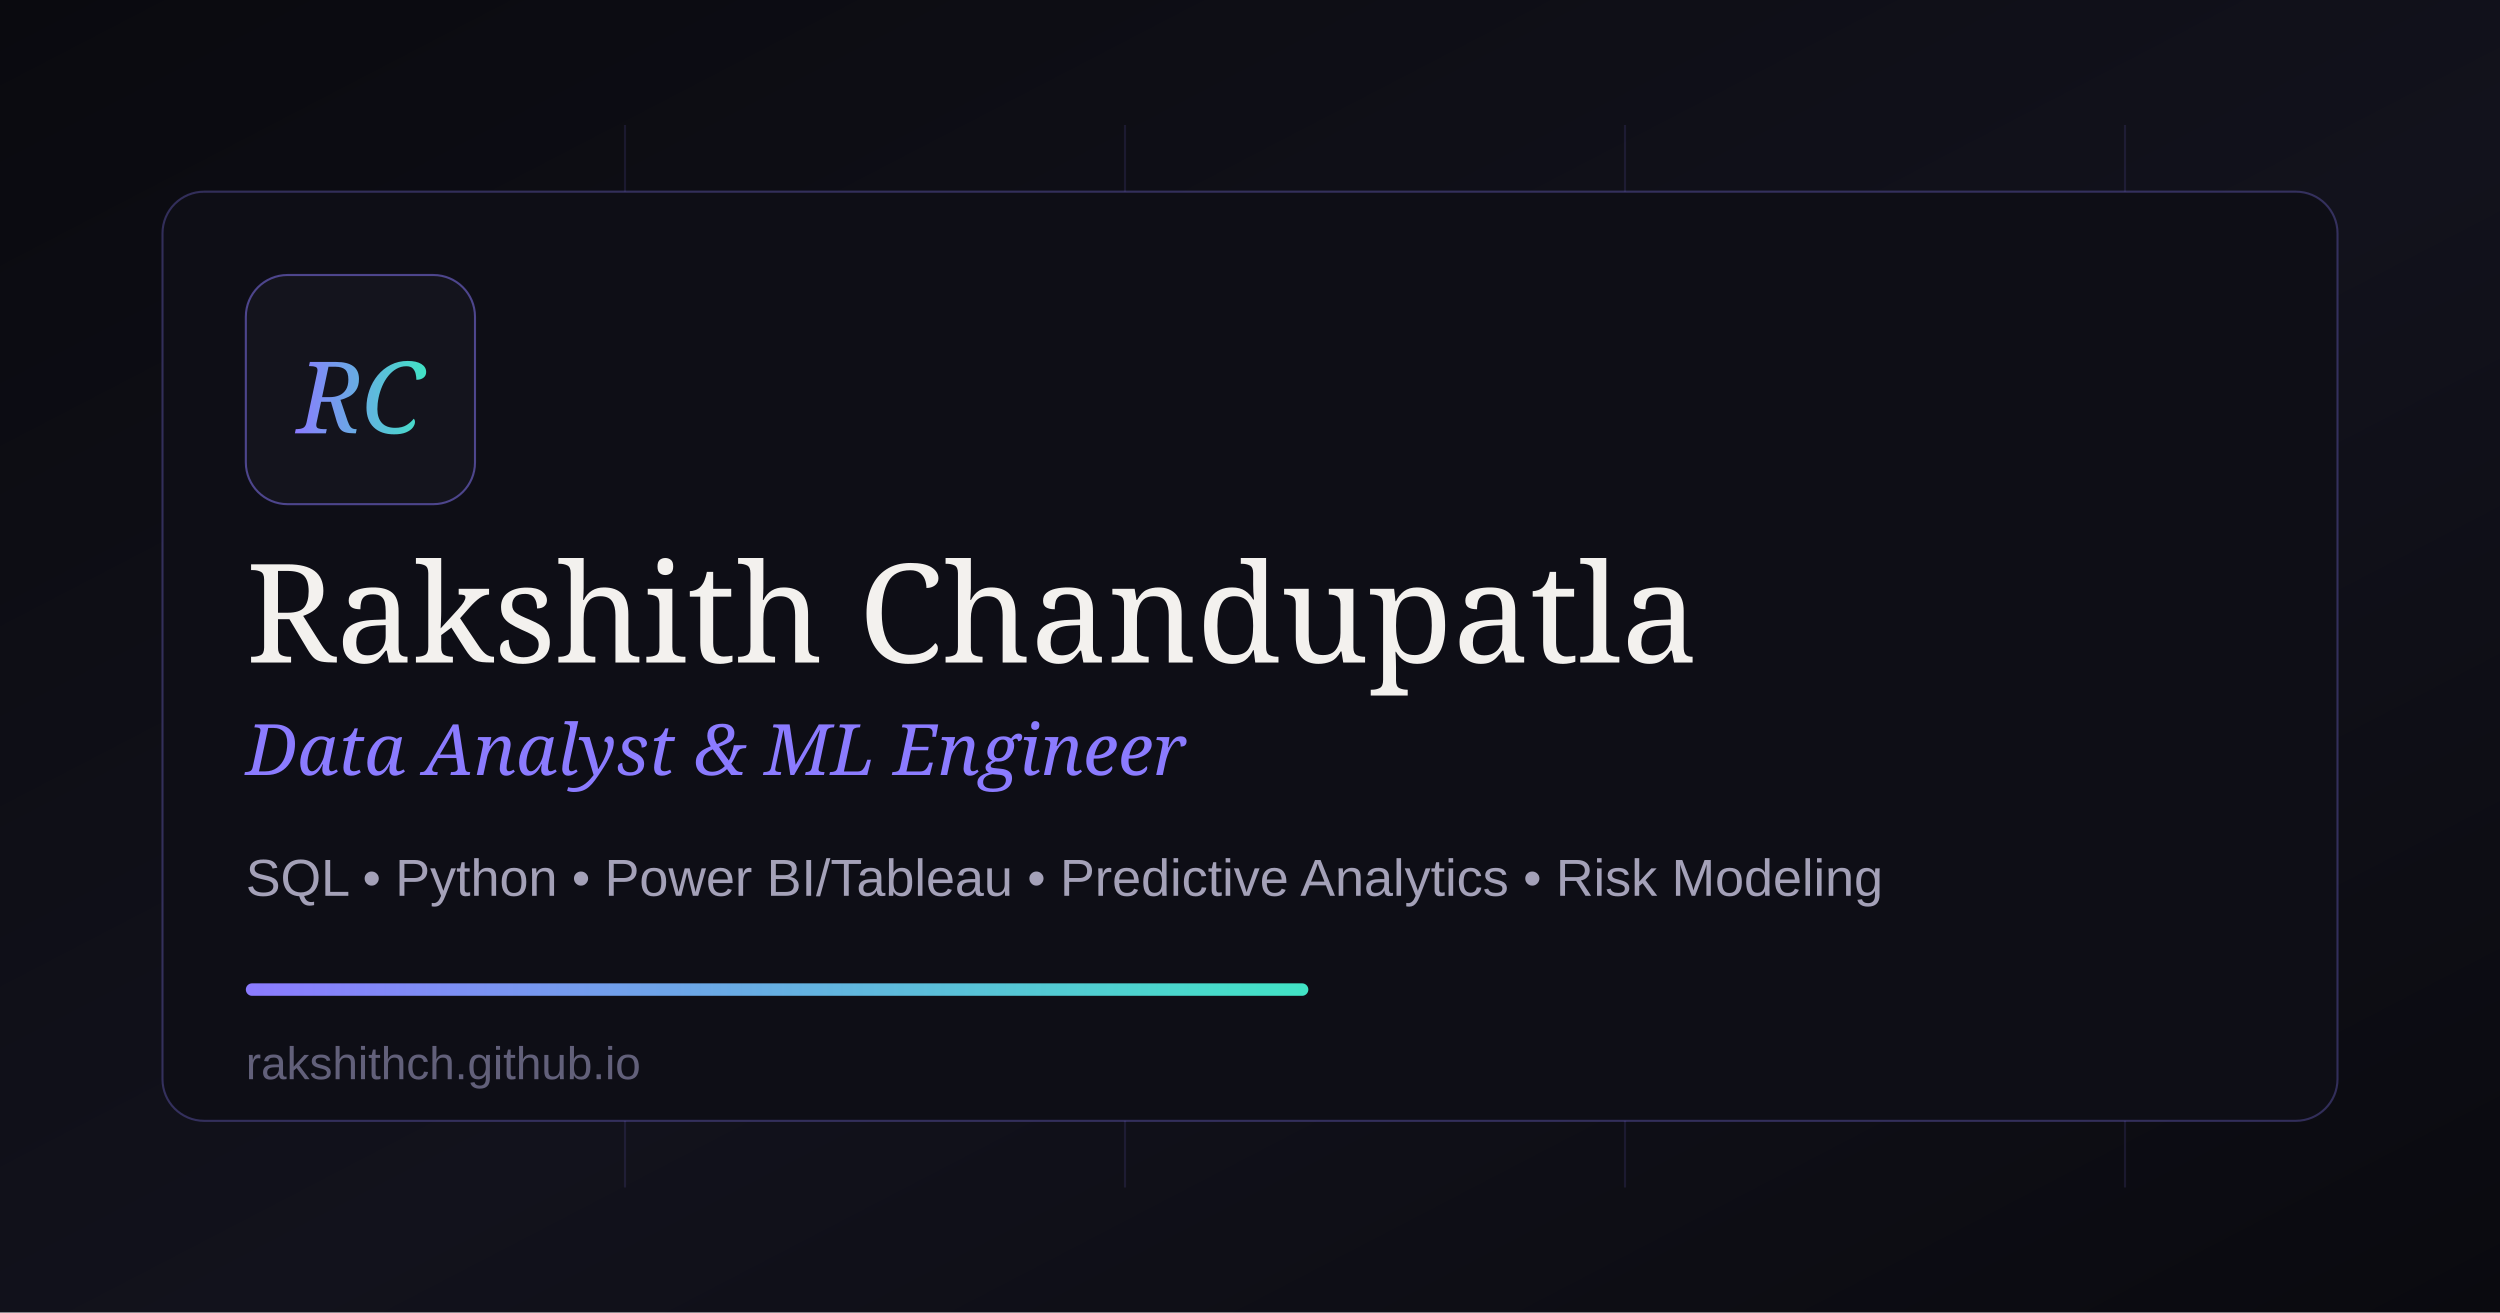
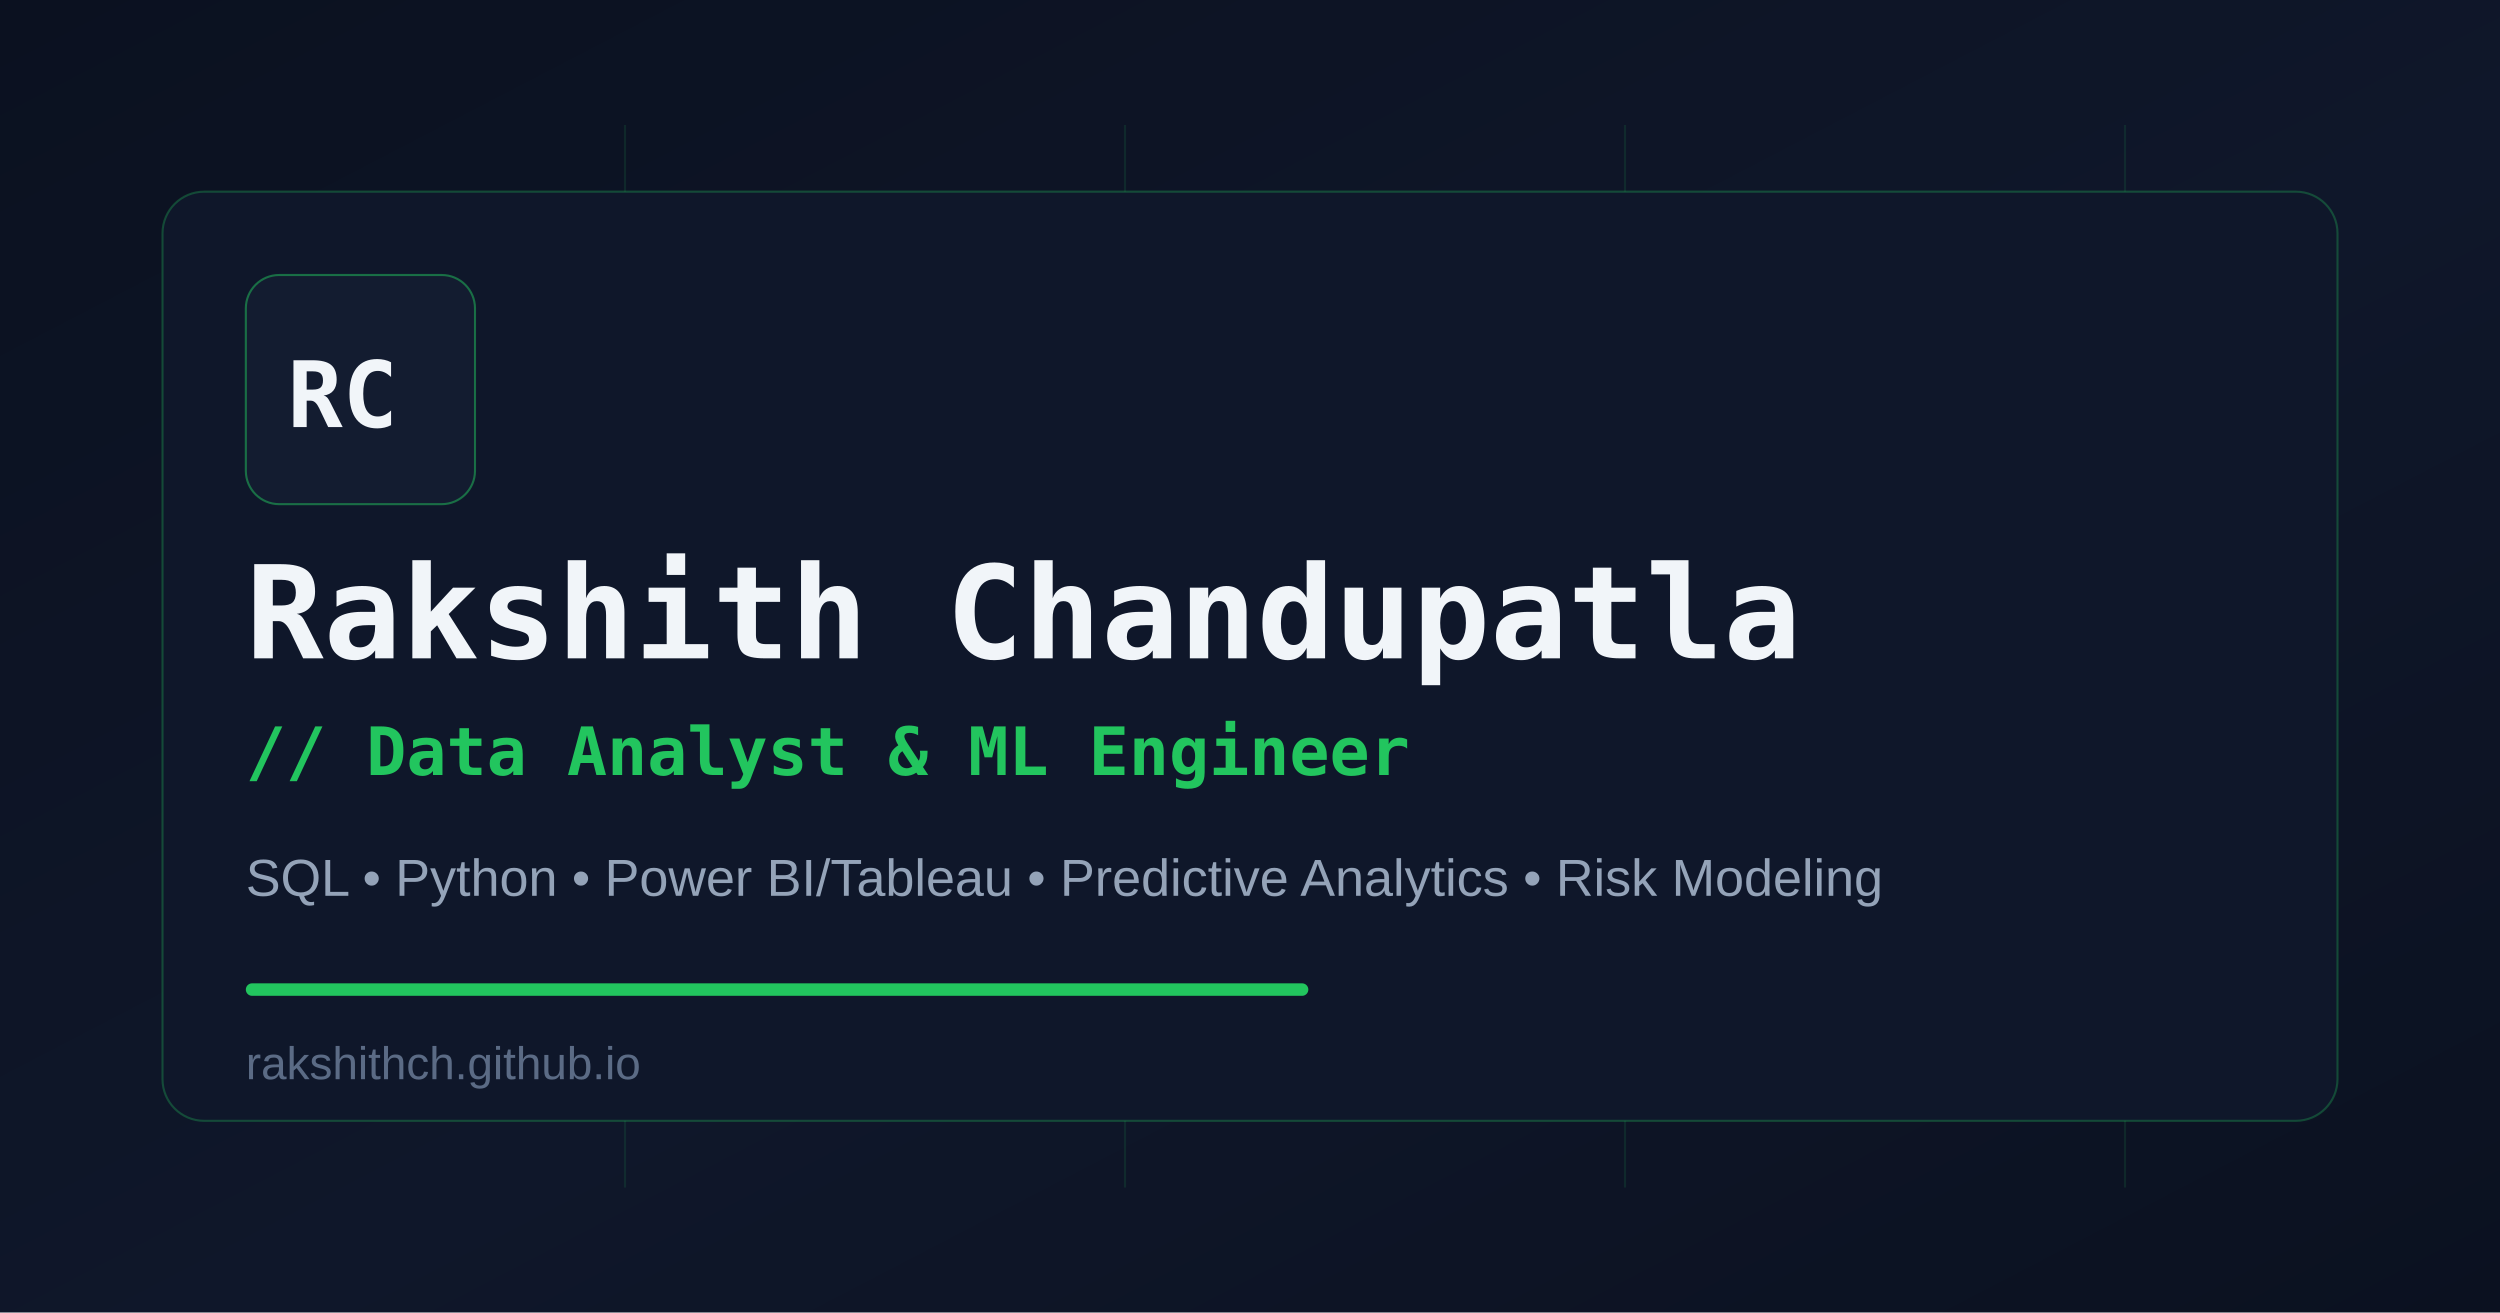
<svg xmlns="http://www.w3.org/2000/svg" viewBox="0 0 1200 630" role="img" aria-labelledby="title desc">
  <defs>
    <linearGradient id="bg" x1="0" y1="0" x2="1" y2="1">
-       <stop offset="0" stop-color="#0a0a0f" />
-       <stop offset=".55" stop-color="#12121c" />
-       <stop offset="1" stop-color="#0a0a0f" />
-     </linearGradient>
-     <linearGradient id="grad" x1="0" y1="0" x2="1" y2="0">
-       <stop offset="0" stop-color="#8b7bff" />
-       <stop offset="1" stop-color="#41e3c5" />
+       <stop offset="0" stop-color="#0b1120" />
+       <stop offset=".55" stop-color="#0f172a" />
+       <stop offset="1" stop-color="#0b1120" />
    </linearGradient>
  </defs>
  <rect width="1200" height="630" fill="url(#bg)" />
-   <g opacity=".12" stroke="#8b7bff" stroke-width="1">
+   <g opacity=".12" stroke="#22c55e" stroke-width="1">
    <path d="M80 150 H1120" />
    <path d="M80 300 H1120" />
    <path d="M80 450 H1120" />
    <path d="M300 60 V570" />
    <path d="M540 60 V570" />
    <path d="M780 60 V570" />
    <path d="M1020 60 V570" />
  </g>
-   <path d="M120 470 L300 420 L480 440 L660 330 L840 360 L1080 250" fill="none" stroke="url(#grad)" stroke-width="4" stroke-linecap="round" opacity=".5" />
-   <rect x="78" y="92" width="1044" height="446" rx="20" fill="#0e0e16" stroke="#8b7bff" stroke-opacity=".3" />
-   <rect x="118" y="132" width="110" height="110" rx="20" fill="#14141d" stroke="#8b7bff" stroke-opacity=".5" />
-   <text x="173" y="208" text-anchor="middle" font-family="Georgia, serif" font-size="48" font-weight="500" font-style="italic" fill="url(#grad)">RC</text>
-   <text x="118" y="318" font-family="Georgia, serif" font-size="66" font-weight="500" fill="#f3f1ee">Rakshith Chandupatla</text>
-   <text x="118" y="372" font-family="Georgia, serif" font-size="34" font-style="italic" fill="#8b7bff">Data Analyst &amp; ML Engineer</text>
-   <text x="118" y="430" font-family="Arial, Helvetica, sans-serif" font-size="25" fill="#a4a1b8">SQL • Python • Power BI/Tableau • Predictive Analytics • Risk Modeling</text>
-   <rect x="118" y="472" width="510" height="6" rx="3" fill="url(#grad)" />
-   <text x="118" y="518" font-family="Arial, Helvetica, sans-serif" font-size="22" fill="#62607a">rakshithch.github.io</text>
+   <path d="M120 470 L300 420 L480 440 L660 330 L840 360 L1080 250" fill="none" stroke="#22c55e" stroke-width="4" stroke-linecap="round" opacity=".55" />
+   <rect x="78" y="92" width="1044" height="446" rx="20" fill="#0f172a" stroke="#22c55e" stroke-opacity=".3" />
+   <rect x="118" y="132" width="110" height="110" rx="16" fill="#131c30" stroke="#22c55e" stroke-opacity=".5" />
+   <text x="138" y="205" font-family="'JetBrains Mono', monospace" font-size="44" font-weight="800" fill="#f1f5f9">RC</text>
+   <text x="118" y="316" font-family="'JetBrains Mono', monospace" font-size="62" font-weight="800" fill="#f1f5f9">Rakshith Chandupatla</text>
+   <text x="118" y="372" font-family="'JetBrains Mono', monospace" font-size="32" font-weight="600" fill="#22c55e">// Data Analyst &amp; ML Engineer</text>
+   <text x="118" y="430" font-family="'IBM Plex Sans', Arial, sans-serif" font-size="25" fill="#94a3b8">SQL • Python • Power BI/Tableau • Predictive Analytics • Risk Modeling</text>
+   <rect x="118" y="472" width="510" height="6" rx="3" fill="#22c55e" />
+   <text x="118" y="518" font-family="'IBM Plex Sans', Arial, sans-serif" font-size="22" fill="#5b6b85">rakshithch.github.io</text>
</svg>
